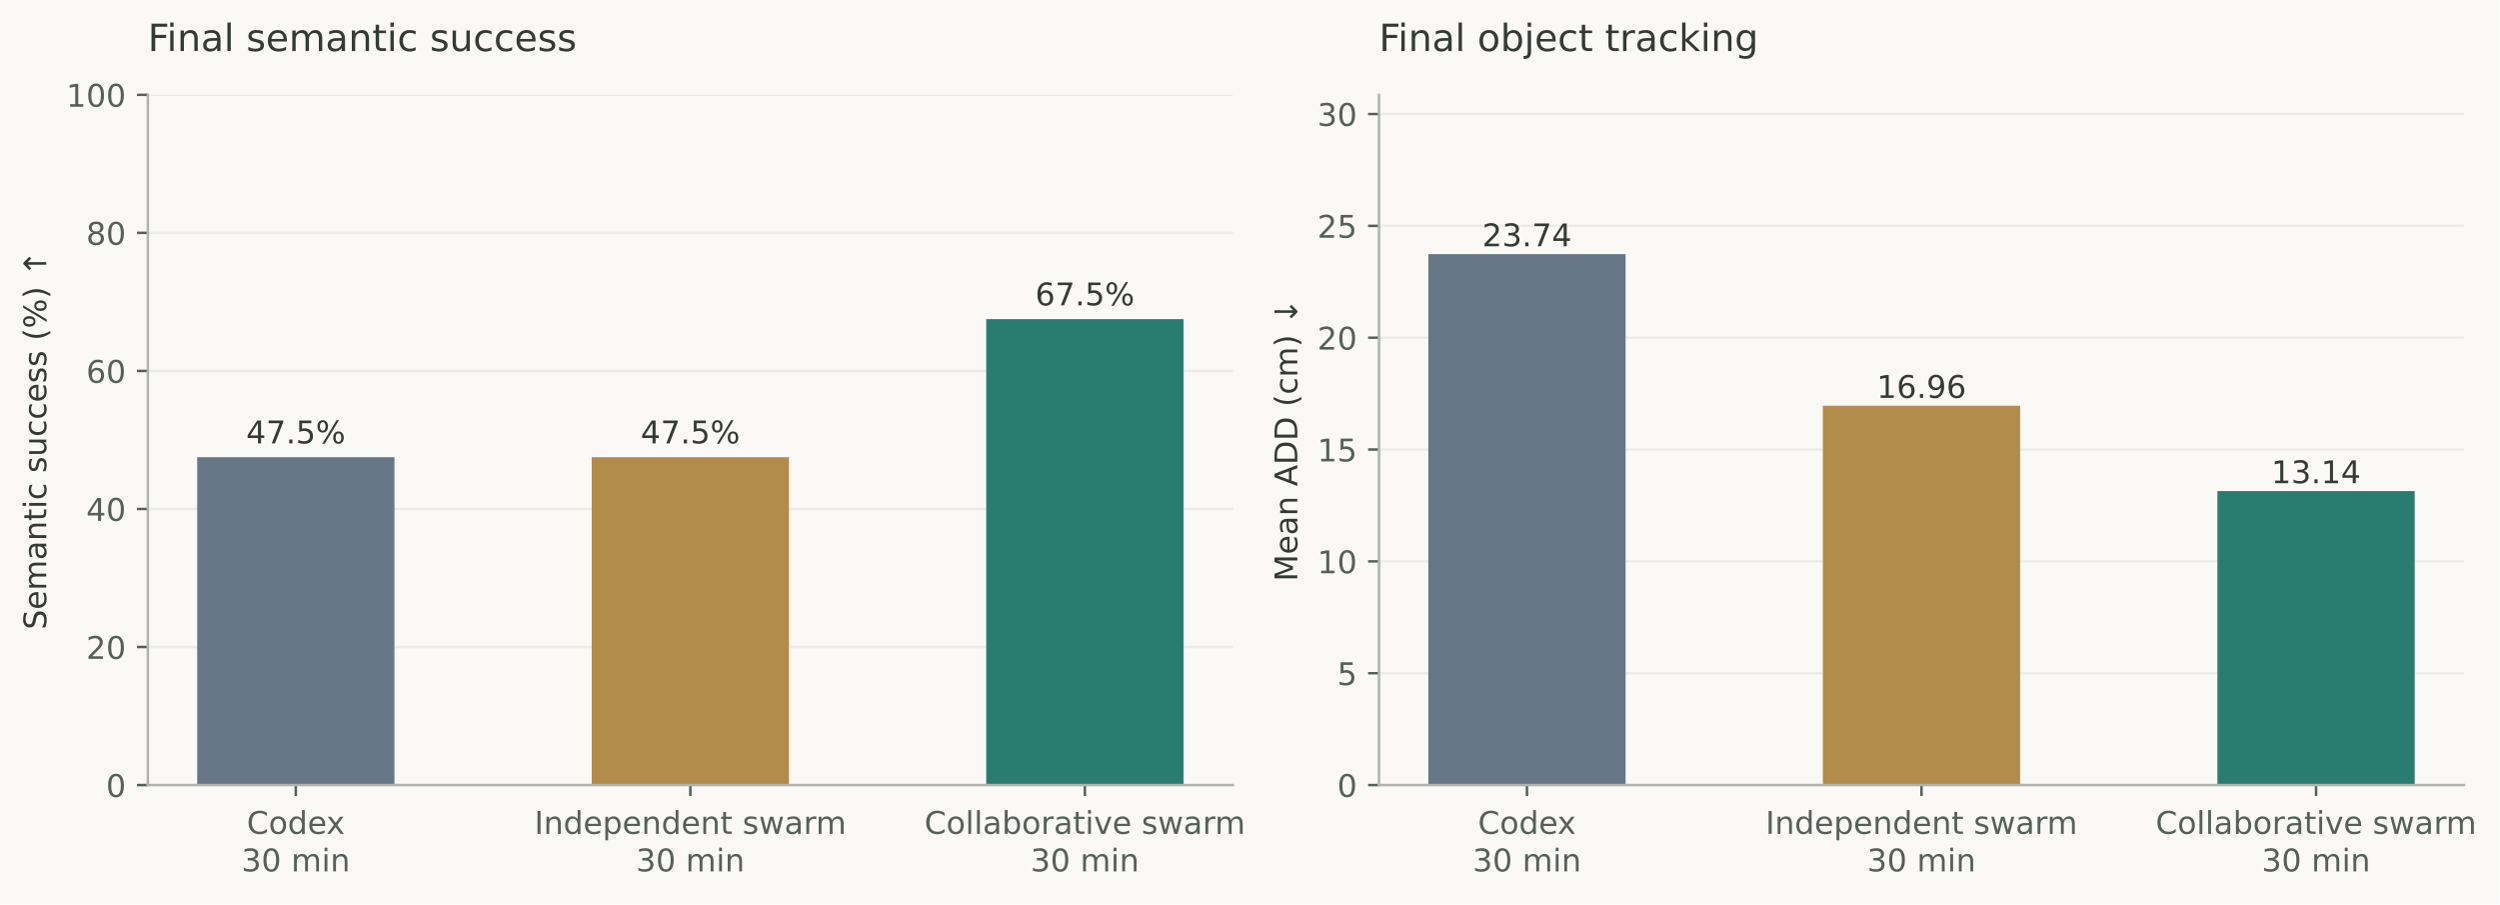
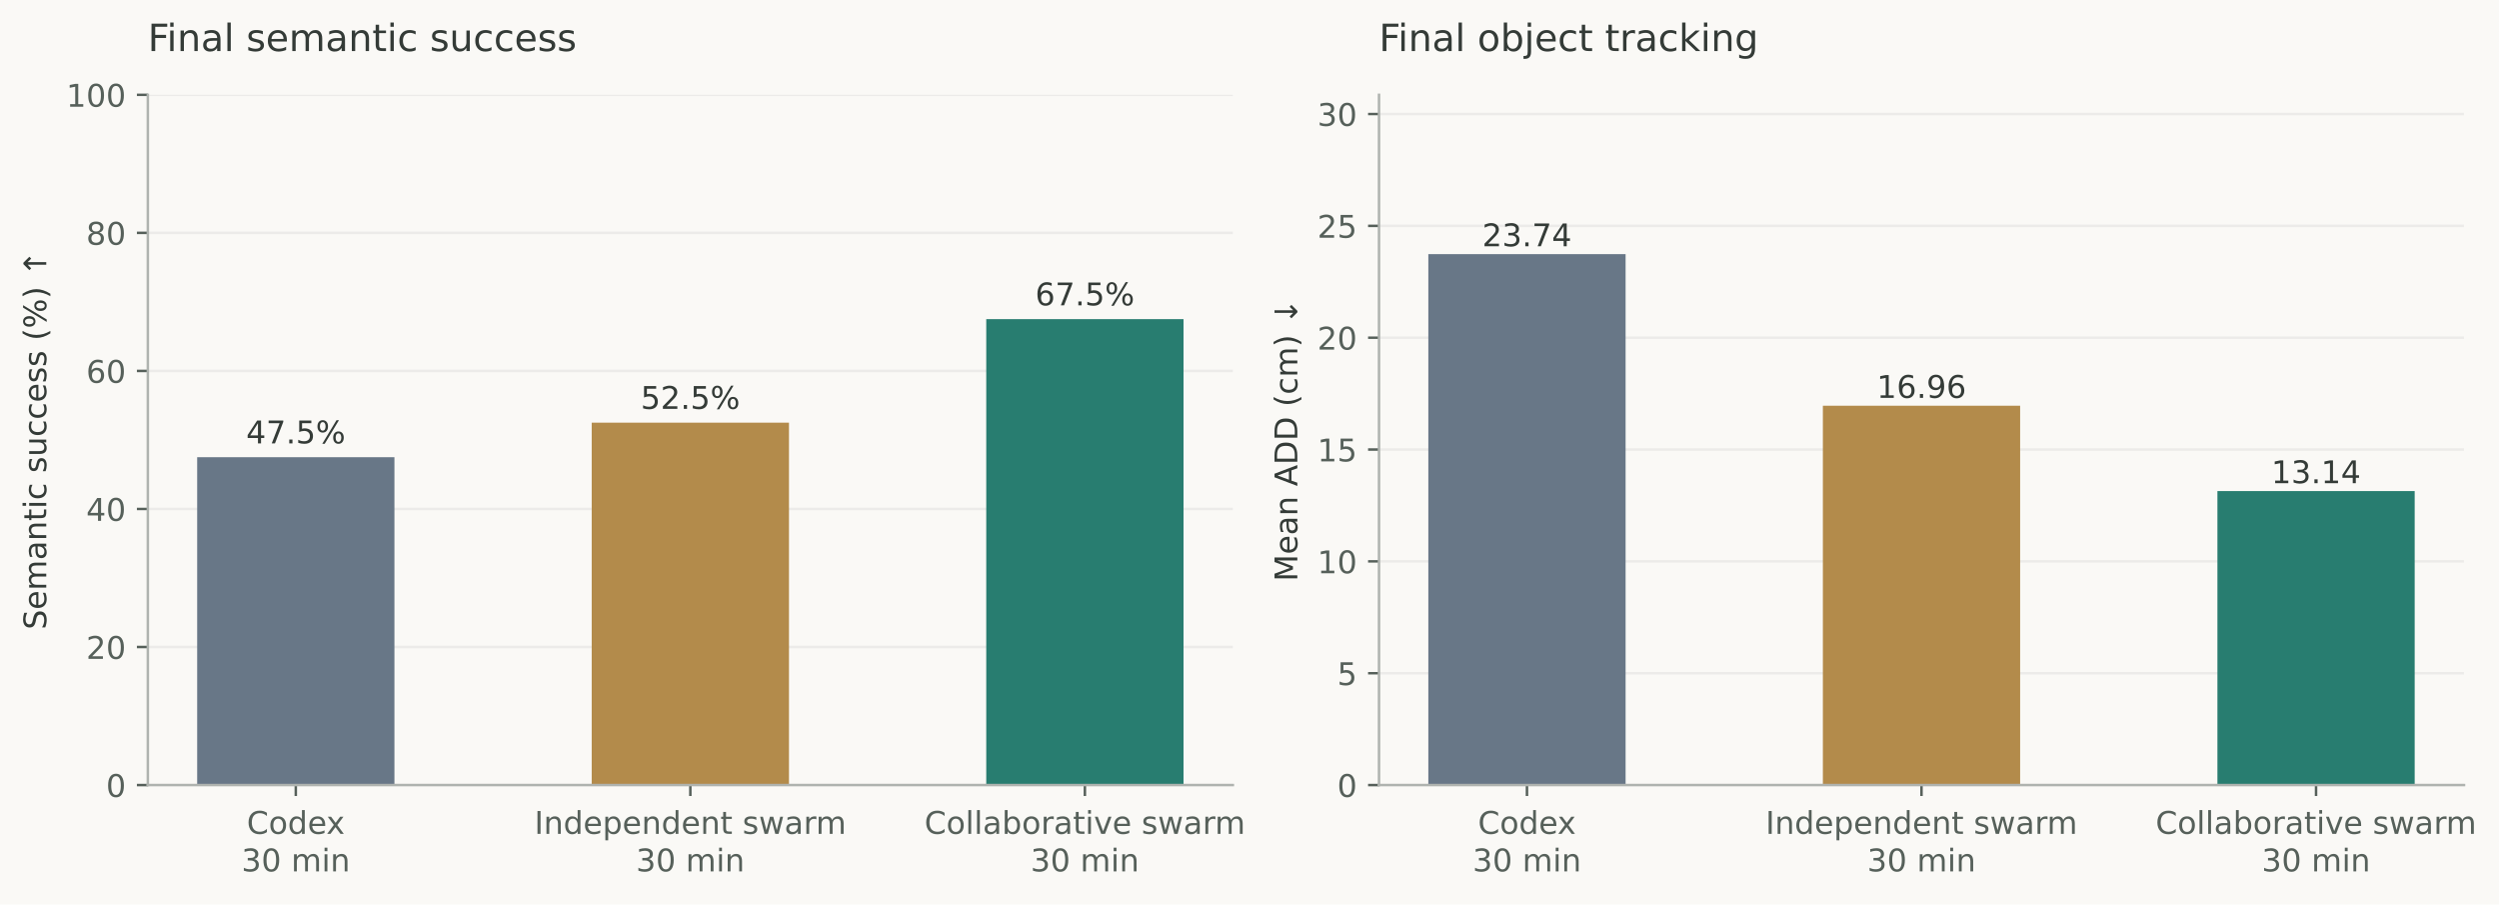
<svg xmlns="http://www.w3.org/2000/svg" xmlns:xlink="http://www.w3.org/1999/xlink" width="799.286pt" height="289.2pt" viewBox="0 0 799.286 289.2" version="1.1">
  <defs>
    <style type="text/css">*{stroke-linejoin: round; stroke-linecap: butt}</style>
  </defs>
  <g id="figure_1">
    <g id="patch_1">
      <path d="M 0 289.2 L 799.286 289.2 L 799.286 0 L 0 0 z " style="fill: #faf9f6" />
    </g>
    <g id="axes_1">
      <g id="patch_2">
        <path d="M 47.288 250.994 L 394.313 250.994 L 394.313 30.318 L 47.288 30.318 z " style="fill: #faf9f6" />
      </g>
      <g id="matplotlib.axis_1">
        <g id="xtick_1">
          <g id="line2d_1">
            <defs>
-               <path id="mbb50b9ef25" d="M 0 0 L 0 3.5 " style="stroke: #56605a; stroke-width: 0.8" />
+               <path id="md719927616" d="M 0 0 L 0 3.5 " style="stroke: #56605a; stroke-width: 0.8" />
            </defs>
            <g>
-               <use xlink:href="#mbb50b9ef25" x="94.61" y="250.994" style="fill: #56605a; stroke: #56605a; stroke-width: 0.8" />
+               <use xlink:href="#md719927616" x="94.61" y="250.994" style="fill: #56605a; stroke: #56605a; stroke-width: 0.8" />
            </g>
          </g>
          <g id="text_1">
            <text style="font-size: 10px; font-family: 'DejaVu Sans'; fill: #56605a" transform="translate(78.93646 266.5935)">Codex</text>
            <text style="font-size: 10px; font-family: 'DejaVu Sans'; fill: #56605a" transform="translate(77.23021 278.5962)">30 min</text>
          </g>
        </g>
        <g id="xtick_2">
          <g id="line2d_2">
            <g>
-               <use xlink:href="#mbb50b9ef25" x="220.801" y="250.994" style="fill: #56605a; stroke: #56605a; stroke-width: 0.8" />
+               <use xlink:href="#md719927616" x="220.801" y="250.994" style="fill: #56605a; stroke: #56605a; stroke-width: 0.8" />
            </g>
          </g>
          <g id="text_2">
            <text style="font-size: 10px; font-family: 'DejaVu Sans'; fill: #56605a" transform="translate(170.922 266.5935)">Independent swarm</text>
            <text style="font-size: 10px; font-family: 'DejaVu Sans'; fill: #56605a" transform="translate(203.4212 278.5962)">30 min</text>
          </g>
        </g>
        <g id="xtick_3">
          <g id="line2d_3">
            <g>
-               <use xlink:href="#mbb50b9ef25" x="346.992" y="250.994" style="fill: #56605a; stroke: #56605a; stroke-width: 0.8" />
+               <use xlink:href="#md719927616" x="346.992" y="250.994" style="fill: #56605a; stroke: #56605a; stroke-width: 0.8" />
            </g>
          </g>
          <g id="text_3">
            <text style="font-size: 10px; font-family: 'DejaVu Sans'; fill: #56605a" transform="translate(295.6754 266.5935)">Collaborative swarm</text>
            <text style="font-size: 10px; font-family: 'DejaVu Sans'; fill: #56605a" transform="translate(329.6122 278.5962)">30 min</text>
          </g>
        </g>
      </g>
      <g id="matplotlib.axis_2">
        <g id="ytick_1">
          <g id="line2d_4">
-             <path d="M 47.288 250.994 L 394.313 250.994 " clip-path="url(#p9ff18fdb8c)" style="fill: none; stroke: #b0b0b0; stroke-opacity: 0.18; stroke-width: 0.8; stroke-linecap: square" />
+             <path d="M 47.288 250.994 L 394.313 250.994 " clip-path="url(#p2404be7ff8)" style="fill: none; stroke: #b0b0b0; stroke-opacity: 0.18; stroke-width: 0.8; stroke-linecap: square" />
          </g>
          <g id="line2d_5">
            <defs>
-               <path id="m7b1a1ec307" d="M 0 0 L -3.5 0 " style="stroke: #56605a; stroke-width: 0.8" />
+               <path id="m05ca30eac6" d="M 0 0 L -3.5 0 " style="stroke: #56605a; stroke-width: 0.8" />
            </defs>
            <g>
-               <use xlink:href="#m7b1a1ec307" x="47.288" y="250.994" style="fill: #56605a; stroke: #56605a; stroke-width: 0.8" />
+               <use xlink:href="#m05ca30eac6" x="47.288" y="250.994" style="fill: #56605a; stroke: #56605a; stroke-width: 0.8" />
            </g>
          </g>
          <g id="text_4">
            <text style="font-size: 10px; font-family: 'DejaVu Sans'; text-anchor: end; fill: #56605a" x="40.288" y="254.793" transform="rotate(-0 40.28828 254.7929)">0</text>
          </g>
        </g>
        <g id="ytick_2">
          <g id="line2d_6">
-             <path d="M 47.288 206.859 L 394.313 206.859 " clip-path="url(#p9ff18fdb8c)" style="fill: none; stroke: #b0b0b0; stroke-opacity: 0.18; stroke-width: 0.8; stroke-linecap: square" />
+             <path d="M 47.288 206.859 L 394.313 206.859 " clip-path="url(#p2404be7ff8)" style="fill: none; stroke: #b0b0b0; stroke-opacity: 0.18; stroke-width: 0.8; stroke-linecap: square" />
          </g>
          <g id="line2d_7">
            <g>
-               <use xlink:href="#m7b1a1ec307" x="47.288" y="206.859" style="fill: #56605a; stroke: #56605a; stroke-width: 0.8" />
+               <use xlink:href="#m05ca30eac6" x="47.288" y="206.859" style="fill: #56605a; stroke: #56605a; stroke-width: 0.8" />
            </g>
          </g>
          <g id="text_5">
            <text style="font-size: 10px; font-family: 'DejaVu Sans'; text-anchor: end; fill: #56605a" x="40.288" y="210.658" transform="rotate(-0 40.28828 210.6577)">20</text>
          </g>
        </g>
        <g id="ytick_3">
          <g id="line2d_8">
-             <path d="M 47.288 162.724 L 394.313 162.724 " clip-path="url(#p9ff18fdb8c)" style="fill: none; stroke: #b0b0b0; stroke-opacity: 0.18; stroke-width: 0.8; stroke-linecap: square" />
+             <path d="M 47.288 162.724 L 394.313 162.724 " clip-path="url(#p2404be7ff8)" style="fill: none; stroke: #b0b0b0; stroke-opacity: 0.18; stroke-width: 0.8; stroke-linecap: square" />
          </g>
          <g id="line2d_9">
            <g>
-               <use xlink:href="#m7b1a1ec307" x="47.288" y="162.724" style="fill: #56605a; stroke: #56605a; stroke-width: 0.8" />
+               <use xlink:href="#m05ca30eac6" x="47.288" y="162.724" style="fill: #56605a; stroke: #56605a; stroke-width: 0.8" />
            </g>
          </g>
          <g id="text_6">
            <text style="font-size: 10px; font-family: 'DejaVu Sans'; text-anchor: end; fill: #56605a" x="40.288" y="166.523" transform="rotate(-0 40.28828 166.5225)">40</text>
          </g>
        </g>
        <g id="ytick_4">
          <g id="line2d_10">
-             <path d="M 47.288 118.588 L 394.313 118.588 " clip-path="url(#p9ff18fdb8c)" style="fill: none; stroke: #b0b0b0; stroke-opacity: 0.18; stroke-width: 0.8; stroke-linecap: square" />
+             <path d="M 47.288 118.588 L 394.313 118.588 " clip-path="url(#p2404be7ff8)" style="fill: none; stroke: #b0b0b0; stroke-opacity: 0.18; stroke-width: 0.8; stroke-linecap: square" />
          </g>
          <g id="line2d_11">
            <g>
-               <use xlink:href="#m7b1a1ec307" x="47.288" y="118.588" style="fill: #56605a; stroke: #56605a; stroke-width: 0.8" />
+               <use xlink:href="#m05ca30eac6" x="47.288" y="118.588" style="fill: #56605a; stroke: #56605a; stroke-width: 0.8" />
            </g>
          </g>
          <g id="text_7">
            <text style="font-size: 10px; font-family: 'DejaVu Sans'; text-anchor: end; fill: #56605a" x="40.288" y="122.387" transform="rotate(-0 40.28828 122.3873)">60</text>
          </g>
        </g>
        <g id="ytick_5">
          <g id="line2d_12">
-             <path d="M 47.288 74.453 L 394.313 74.453 " clip-path="url(#p9ff18fdb8c)" style="fill: none; stroke: #b0b0b0; stroke-opacity: 0.18; stroke-width: 0.8; stroke-linecap: square" />
+             <path d="M 47.288 74.453 L 394.313 74.453 " clip-path="url(#p2404be7ff8)" style="fill: none; stroke: #b0b0b0; stroke-opacity: 0.18; stroke-width: 0.8; stroke-linecap: square" />
          </g>
          <g id="line2d_13">
            <g>
-               <use xlink:href="#m7b1a1ec307" x="47.288" y="74.453" style="fill: #56605a; stroke: #56605a; stroke-width: 0.8" />
+               <use xlink:href="#m05ca30eac6" x="47.288" y="74.453" style="fill: #56605a; stroke: #56605a; stroke-width: 0.8" />
            </g>
          </g>
          <g id="text_8">
            <text style="font-size: 10px; font-family: 'DejaVu Sans'; text-anchor: end; fill: #56605a" x="40.288" y="78.252" transform="rotate(-0 40.28828 78.25214)">80</text>
          </g>
        </g>
        <g id="ytick_6">
          <g id="line2d_14">
-             <path d="M 47.288 30.318 L 394.313 30.318 " clip-path="url(#p9ff18fdb8c)" style="fill: none; stroke: #b0b0b0; stroke-opacity: 0.18; stroke-width: 0.8; stroke-linecap: square" />
+             <path d="M 47.288 30.318 L 394.313 30.318 " clip-path="url(#p2404be7ff8)" style="fill: none; stroke: #b0b0b0; stroke-opacity: 0.18; stroke-width: 0.8; stroke-linecap: square" />
          </g>
          <g id="line2d_15">
            <g>
-               <use xlink:href="#m7b1a1ec307" x="47.288" y="30.318" style="fill: #56605a; stroke: #56605a; stroke-width: 0.8" />
+               <use xlink:href="#m05ca30eac6" x="47.288" y="30.318" style="fill: #56605a; stroke: #56605a; stroke-width: 0.8" />
            </g>
          </g>
          <g id="text_9">
            <text style="font-size: 10px; font-family: 'DejaVu Sans'; text-anchor: end; fill: #56605a" x="40.288" y="34.117" transform="rotate(-0 40.28828 34.11695)">100</text>
          </g>
        </g>
        <g id="text_10">
          <text style="font-size: 10px; font-family: 'DejaVu Sans'; text-anchor: middle; fill: #343b37" x="14.798" y="140.656" transform="rotate(-90 14.79844 140.6561)">Semantic success (%) ↑</text>
        </g>
      </g>
      <g id="patch_3">
-         <path d="M 63.062 250.994 L 126.158 250.994 L 126.158 146.173 L 63.062 146.173 z " clip-path="url(#p9ff18fdb8c)" style="fill: #687787" />
+         <path d="M 63.062 250.994 L 126.158 250.994 L 126.158 146.173 L 63.062 146.173 z " clip-path="url(#p2404be7ff8)" style="fill: #687787" />
      </g>
      <g id="patch_4">
-         <path d="M 189.253 250.994 L 252.349 250.994 L 252.349 146.173 L 189.253 146.173 z " clip-path="url(#p9ff18fdb8c)" style="fill: #b38b4b" />
+         <path d="M 189.253 250.994 L 252.349 250.994 L 252.349 135.139 L 189.253 135.139 z " clip-path="url(#p2404be7ff8)" style="fill: #b38b4b" />
      </g>
      <g id="patch_5">
-         <path d="M 315.444 250.994 L 378.54 250.994 L 378.54 102.038 L 315.444 102.038 z " clip-path="url(#p9ff18fdb8c)" style="fill: #287d70" />
+         <path d="M 315.444 250.994 L 378.54 250.994 L 378.54 102.038 L 315.444 102.038 z " clip-path="url(#p2404be7ff8)" style="fill: #287d70" />
      </g>
      <g id="patch_6">
        <path d="M 47.288 250.994 L 47.288 30.318 " style="fill: none; stroke: #afb3af; stroke-width: 0.8; stroke-linejoin: miter; stroke-linecap: square" />
      </g>
      <g id="patch_7">
        <path d="M 47.288 250.994 L 394.313 250.994 " style="fill: none; stroke: #afb3af; stroke-width: 0.8; stroke-linejoin: miter; stroke-linecap: square" />
      </g>
      <g id="text_11">
        <text style="font-size: 10px; font-family: 'DejaVu Sans'; text-anchor: middle; fill: #343b37" x="94.61" y="141.759" transform="rotate(-0 94.6099 141.7595)">47.5%</text>
      </g>
      <g id="text_12">
-         <text style="font-size: 10px; font-family: 'DejaVu Sans'; text-anchor: middle; fill: #343b37" x="220.801" y="141.759" transform="rotate(-0 220.8009 141.7595)">47.5%</text>
+         <text style="font-size: 10px; font-family: 'DejaVu Sans'; text-anchor: middle; fill: #343b37" x="220.801" y="130.726" transform="rotate(-0 220.8009 130.7257)">52.5%</text>
      </g>
      <g id="text_13">
        <text style="font-size: 10px; font-family: 'DejaVu Sans'; text-anchor: middle; fill: #343b37" x="346.992" y="97.624" transform="rotate(-0 346.9919 97.62428)">67.5%</text>
      </g>
      <g id="text_14">
        <text style="font-size: 12px; font-family: 'DejaVu Sans'; text-anchor: start; fill: #343b37" x="47.288" y="16.318" transform="rotate(-0 47.28828 16.31812)">Final semantic success</text>
      </g>
    </g>
    <g id="axes_2">
      <g id="patch_8">
        <path d="M 441.066 250.994 L 788.092 250.994 L 788.092 30.318 L 441.066 30.318 z " style="fill: #faf9f6" />
      </g>
      <g id="matplotlib.axis_3">
        <g id="xtick_4">
          <g id="line2d_16">
            <g>
-               <use xlink:href="#mbb50b9ef25" x="488.388" y="250.994" style="fill: #56605a; stroke: #56605a; stroke-width: 0.8" />
+               <use xlink:href="#md719927616" x="488.388" y="250.994" style="fill: #56605a; stroke: #56605a; stroke-width: 0.8" />
            </g>
          </g>
          <g id="text_15">
            <text style="font-size: 10px; font-family: 'DejaVu Sans'; fill: #56605a" transform="translate(472.7146 266.5935)">Codex</text>
            <text style="font-size: 10px; font-family: 'DejaVu Sans'; fill: #56605a" transform="translate(471.0083 278.5962)">30 min</text>
          </g>
        </g>
        <g id="xtick_5">
          <g id="line2d_17">
            <g>
-               <use xlink:href="#mbb50b9ef25" x="614.579" y="250.994" style="fill: #56605a; stroke: #56605a; stroke-width: 0.8" />
+               <use xlink:href="#md719927616" x="614.579" y="250.994" style="fill: #56605a; stroke: #56605a; stroke-width: 0.8" />
            </g>
          </g>
          <g id="text_16">
            <text style="font-size: 10px; font-family: 'DejaVu Sans'; fill: #56605a" transform="translate(564.7001 266.5935)">Independent swarm</text>
            <text style="font-size: 10px; font-family: 'DejaVu Sans'; fill: #56605a" transform="translate(597.1993 278.5962)">30 min</text>
          </g>
        </g>
        <g id="xtick_6">
          <g id="line2d_18">
            <g>
-               <use xlink:href="#mbb50b9ef25" x="740.77" y="250.994" style="fill: #56605a; stroke: #56605a; stroke-width: 0.8" />
+               <use xlink:href="#md719927616" x="740.77" y="250.994" style="fill: #56605a; stroke: #56605a; stroke-width: 0.8" />
            </g>
          </g>
          <g id="text_17">
            <text style="font-size: 10px; font-family: 'DejaVu Sans'; fill: #56605a" transform="translate(689.4536 266.5935)">Collaborative swarm</text>
            <text style="font-size: 10px; font-family: 'DejaVu Sans'; fill: #56605a" transform="translate(723.3903 278.5962)">30 min</text>
          </g>
        </g>
      </g>
      <g id="matplotlib.axis_4">
        <g id="ytick_7">
          <g id="line2d_19">
-             <path d="M 441.066 250.994 L 788.092 250.994 " clip-path="url(#p3b6de92381)" style="fill: none; stroke: #b0b0b0; stroke-opacity: 0.18; stroke-width: 0.8; stroke-linecap: square" />
+             <path d="M 441.066 250.994 L 788.092 250.994 " clip-path="url(#p811a57b97b)" style="fill: none; stroke: #b0b0b0; stroke-opacity: 0.18; stroke-width: 0.8; stroke-linecap: square" />
          </g>
          <g id="line2d_20">
            <g>
-               <use xlink:href="#m7b1a1ec307" x="441.066" y="250.994" style="fill: #56605a; stroke: #56605a; stroke-width: 0.8" />
+               <use xlink:href="#m05ca30eac6" x="441.066" y="250.994" style="fill: #56605a; stroke: #56605a; stroke-width: 0.8" />
            </g>
          </g>
          <g id="text_18">
            <text style="font-size: 10px; font-family: 'DejaVu Sans'; text-anchor: end; fill: #56605a" x="434.066" y="254.793" transform="rotate(-0 434.0664 254.7929)">0</text>
          </g>
        </g>
        <g id="ytick_8">
          <g id="line2d_21">
-             <path d="M 441.066 215.238 L 788.092 215.238 " clip-path="url(#p3b6de92381)" style="fill: none; stroke: #b0b0b0; stroke-opacity: 0.18; stroke-width: 0.8; stroke-linecap: square" />
+             <path d="M 441.066 215.238 L 788.092 215.238 " clip-path="url(#p811a57b97b)" style="fill: none; stroke: #b0b0b0; stroke-opacity: 0.18; stroke-width: 0.8; stroke-linecap: square" />
          </g>
          <g id="line2d_22">
            <g>
-               <use xlink:href="#m7b1a1ec307" x="441.066" y="215.238" style="fill: #56605a; stroke: #56605a; stroke-width: 0.8" />
+               <use xlink:href="#m05ca30eac6" x="441.066" y="215.238" style="fill: #56605a; stroke: #56605a; stroke-width: 0.8" />
            </g>
          </g>
          <g id="text_19">
            <text style="font-size: 10px; font-family: 'DejaVu Sans'; text-anchor: end; fill: #56605a" x="434.066" y="219.037" transform="rotate(-0 434.0664 219.037)">5</text>
          </g>
        </g>
        <g id="ytick_9">
          <g id="line2d_23">
-             <path d="M 441.066 179.482 L 788.092 179.482 " clip-path="url(#p3b6de92381)" style="fill: none; stroke: #b0b0b0; stroke-opacity: 0.18; stroke-width: 0.8; stroke-linecap: square" />
+             <path d="M 441.066 179.482 L 788.092 179.482 " clip-path="url(#p811a57b97b)" style="fill: none; stroke: #b0b0b0; stroke-opacity: 0.18; stroke-width: 0.8; stroke-linecap: square" />
          </g>
          <g id="line2d_24">
            <g>
-               <use xlink:href="#m7b1a1ec307" x="441.066" y="179.482" style="fill: #56605a; stroke: #56605a; stroke-width: 0.8" />
+               <use xlink:href="#m05ca30eac6" x="441.066" y="179.482" style="fill: #56605a; stroke: #56605a; stroke-width: 0.8" />
            </g>
          </g>
          <g id="text_20">
            <text style="font-size: 10px; font-family: 'DejaVu Sans'; text-anchor: end; fill: #56605a" x="434.066" y="183.281" transform="rotate(-0 434.0664 183.2812)">10</text>
          </g>
        </g>
        <g id="ytick_10">
          <g id="line2d_25">
-             <path d="M 441.066 143.726 L 788.092 143.726 " clip-path="url(#p3b6de92381)" style="fill: none; stroke: #b0b0b0; stroke-opacity: 0.18; stroke-width: 0.8; stroke-linecap: square" />
+             <path d="M 441.066 143.726 L 788.092 143.726 " clip-path="url(#p811a57b97b)" style="fill: none; stroke: #b0b0b0; stroke-opacity: 0.18; stroke-width: 0.8; stroke-linecap: square" />
          </g>
          <g id="line2d_26">
            <g>
-               <use xlink:href="#m7b1a1ec307" x="441.066" y="143.726" style="fill: #56605a; stroke: #56605a; stroke-width: 0.8" />
+               <use xlink:href="#m05ca30eac6" x="441.066" y="143.726" style="fill: #56605a; stroke: #56605a; stroke-width: 0.8" />
            </g>
          </g>
          <g id="text_21">
            <text style="font-size: 10px; font-family: 'DejaVu Sans'; text-anchor: end; fill: #56605a" x="434.066" y="147.525" transform="rotate(-0 434.0664 147.5253)">15</text>
          </g>
        </g>
        <g id="ytick_11">
          <g id="line2d_27">
-             <path d="M 441.066 107.971 L 788.092 107.971 " clip-path="url(#p3b6de92381)" style="fill: none; stroke: #b0b0b0; stroke-opacity: 0.18; stroke-width: 0.8; stroke-linecap: square" />
+             <path d="M 441.066 107.971 L 788.092 107.971 " clip-path="url(#p811a57b97b)" style="fill: none; stroke: #b0b0b0; stroke-opacity: 0.18; stroke-width: 0.8; stroke-linecap: square" />
          </g>
          <g id="line2d_28">
            <g>
-               <use xlink:href="#m7b1a1ec307" x="441.066" y="107.971" style="fill: #56605a; stroke: #56605a; stroke-width: 0.8" />
+               <use xlink:href="#m05ca30eac6" x="441.066" y="107.971" style="fill: #56605a; stroke: #56605a; stroke-width: 0.8" />
            </g>
          </g>
          <g id="text_22">
            <text style="font-size: 10px; font-family: 'DejaVu Sans'; text-anchor: end; fill: #56605a" x="434.066" y="111.769" transform="rotate(-0 434.0664 111.7695)">20</text>
          </g>
        </g>
        <g id="ytick_12">
          <g id="line2d_29">
-             <path d="M 441.066 72.215 L 788.092 72.215 " clip-path="url(#p3b6de92381)" style="fill: none; stroke: #b0b0b0; stroke-opacity: 0.18; stroke-width: 0.8; stroke-linecap: square" />
+             <path d="M 441.066 72.215 L 788.092 72.215 " clip-path="url(#p811a57b97b)" style="fill: none; stroke: #b0b0b0; stroke-opacity: 0.18; stroke-width: 0.8; stroke-linecap: square" />
          </g>
          <g id="line2d_30">
            <g>
-               <use xlink:href="#m7b1a1ec307" x="441.066" y="72.215" style="fill: #56605a; stroke: #56605a; stroke-width: 0.8" />
+               <use xlink:href="#m05ca30eac6" x="441.066" y="72.215" style="fill: #56605a; stroke: #56605a; stroke-width: 0.8" />
            </g>
          </g>
          <g id="text_23">
            <text style="font-size: 10px; font-family: 'DejaVu Sans'; text-anchor: end; fill: #56605a" x="434.066" y="76.014" transform="rotate(-0 434.0664 76.0136)">25</text>
          </g>
        </g>
        <g id="ytick_13">
          <g id="line2d_31">
-             <path d="M 441.066 36.459 L 788.092 36.459 " clip-path="url(#p3b6de92381)" style="fill: none; stroke: #b0b0b0; stroke-opacity: 0.18; stroke-width: 0.8; stroke-linecap: square" />
+             <path d="M 441.066 36.459 L 788.092 36.459 " clip-path="url(#p811a57b97b)" style="fill: none; stroke: #b0b0b0; stroke-opacity: 0.18; stroke-width: 0.8; stroke-linecap: square" />
          </g>
          <g id="line2d_32">
            <g>
-               <use xlink:href="#m7b1a1ec307" x="441.066" y="36.459" style="fill: #56605a; stroke: #56605a; stroke-width: 0.8" />
+               <use xlink:href="#m05ca30eac6" x="441.066" y="36.459" style="fill: #56605a; stroke: #56605a; stroke-width: 0.8" />
            </g>
          </g>
          <g id="text_24">
            <text style="font-size: 10px; font-family: 'DejaVu Sans'; text-anchor: end; fill: #56605a" x="434.066" y="40.258" transform="rotate(-0 434.0664 40.25774)">30</text>
          </g>
        </g>
        <g id="text_25">
          <text style="font-size: 10px; font-family: 'DejaVu Sans'; text-anchor: middle; fill: #343b37" x="414.939" y="140.656" transform="rotate(-90 414.9391 140.6561)">Mean ADD (cm) ↓</text>
        </g>
      </g>
      <g id="patch_9">
-         <path d="M 456.84 250.994 L 519.936 250.994 L 519.936 81.243 L 456.84 81.243 z " clip-path="url(#p3b6de92381)" style="fill: #687787" />
+         <path d="M 456.84 250.994 L 519.936 250.994 L 519.936 81.243 L 456.84 81.243 z " clip-path="url(#p811a57b97b)" style="fill: #687787" />
      </g>
      <g id="patch_10">
-         <path d="M 583.031 250.994 L 646.127 250.994 L 646.127 129.715 L 583.031 129.715 z " clip-path="url(#p3b6de92381)" style="fill: #b38b4b" />
+         <path d="M 583.031 250.994 L 646.127 250.994 L 646.127 129.715 L 583.031 129.715 z " clip-path="url(#p811a57b97b)" style="fill: #b38b4b" />
      </g>
      <g id="patch_11">
-         <path d="M 709.222 250.994 L 772.318 250.994 L 772.318 156.993 L 709.222 156.993 z " clip-path="url(#p3b6de92381)" style="fill: #287d70" />
+         <path d="M 709.222 250.994 L 772.318 250.994 L 772.318 156.993 L 709.222 156.993 z " clip-path="url(#p811a57b97b)" style="fill: #287d70" />
      </g>
      <g id="patch_12">
        <path d="M 441.066 250.994 L 441.066 30.318 " style="fill: none; stroke: #afb3af; stroke-width: 0.8; stroke-linejoin: miter; stroke-linecap: square" />
      </g>
      <g id="patch_13">
        <path d="M 441.066 250.994 L 788.092 250.994 " style="fill: none; stroke: #afb3af; stroke-width: 0.8; stroke-linejoin: miter; stroke-linecap: square" />
      </g>
      <g id="text_26">
        <text style="font-size: 10px; font-family: 'DejaVu Sans'; text-anchor: middle; fill: #343b37" x="488.388" y="78.74" transform="rotate(-0 488.388 78.74043)">23.74</text>
      </g>
      <g id="text_27">
        <text style="font-size: 10px; font-family: 'DejaVu Sans'; text-anchor: middle; fill: #343b37" x="614.579" y="127.212" transform="rotate(-0 614.579 127.2125)">16.96</text>
      </g>
      <g id="text_28">
        <text style="font-size: 10px; font-family: 'DejaVu Sans'; text-anchor: middle; fill: #343b37" x="740.77" y="154.49" transform="rotate(-0 740.77 154.4901)">13.14</text>
      </g>
      <g id="text_29">
        <text style="font-size: 12px; font-family: 'DejaVu Sans'; text-anchor: start; fill: #343b37" x="441.066" y="16.318" transform="rotate(-0 441.0664 16.31812)">Final object tracking</text>
      </g>
    </g>
  </g>
  <defs>
-     <clipPath id="p9ff18fdb8c">
+     <clipPath id="p2404be7ff8">
      <rect x="47.288" y="30.318" width="347.025" height="220.676" />
    </clipPath>
-     <clipPath id="p3b6de92381">
+     <clipPath id="p811a57b97b">
      <rect x="441.066" y="30.318" width="347.025" height="220.676" />
    </clipPath>
  </defs>
</svg>
